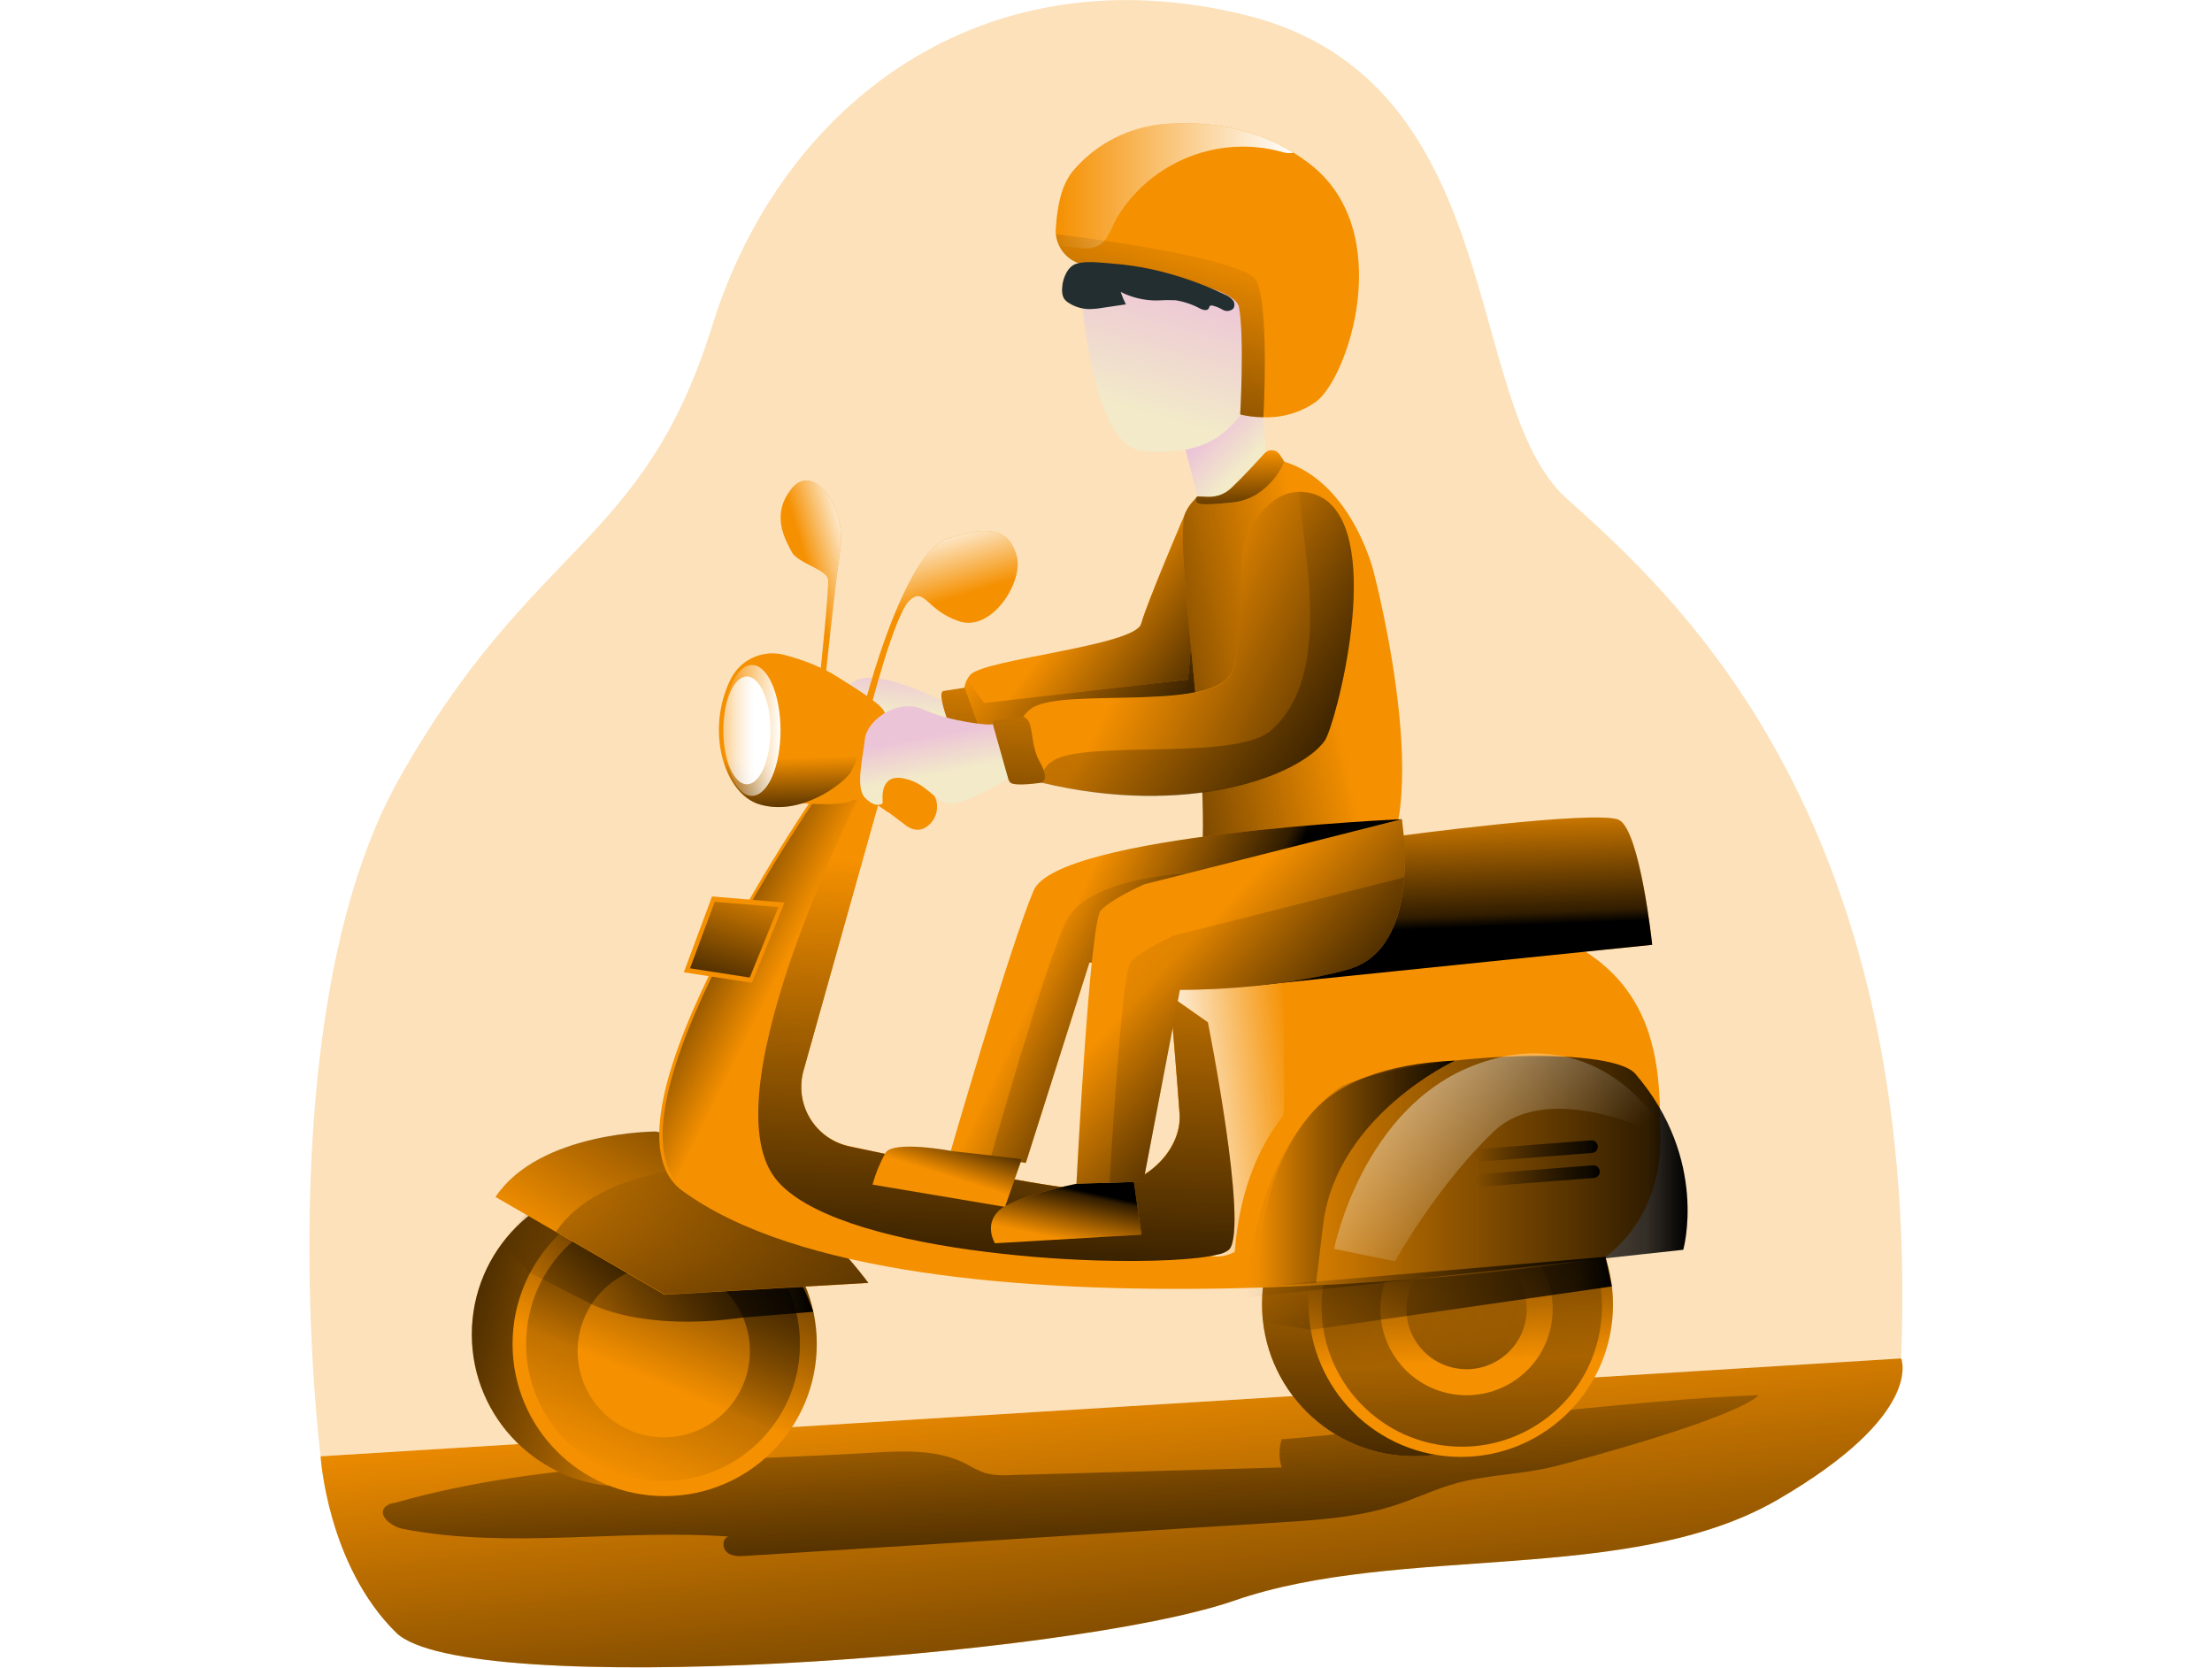
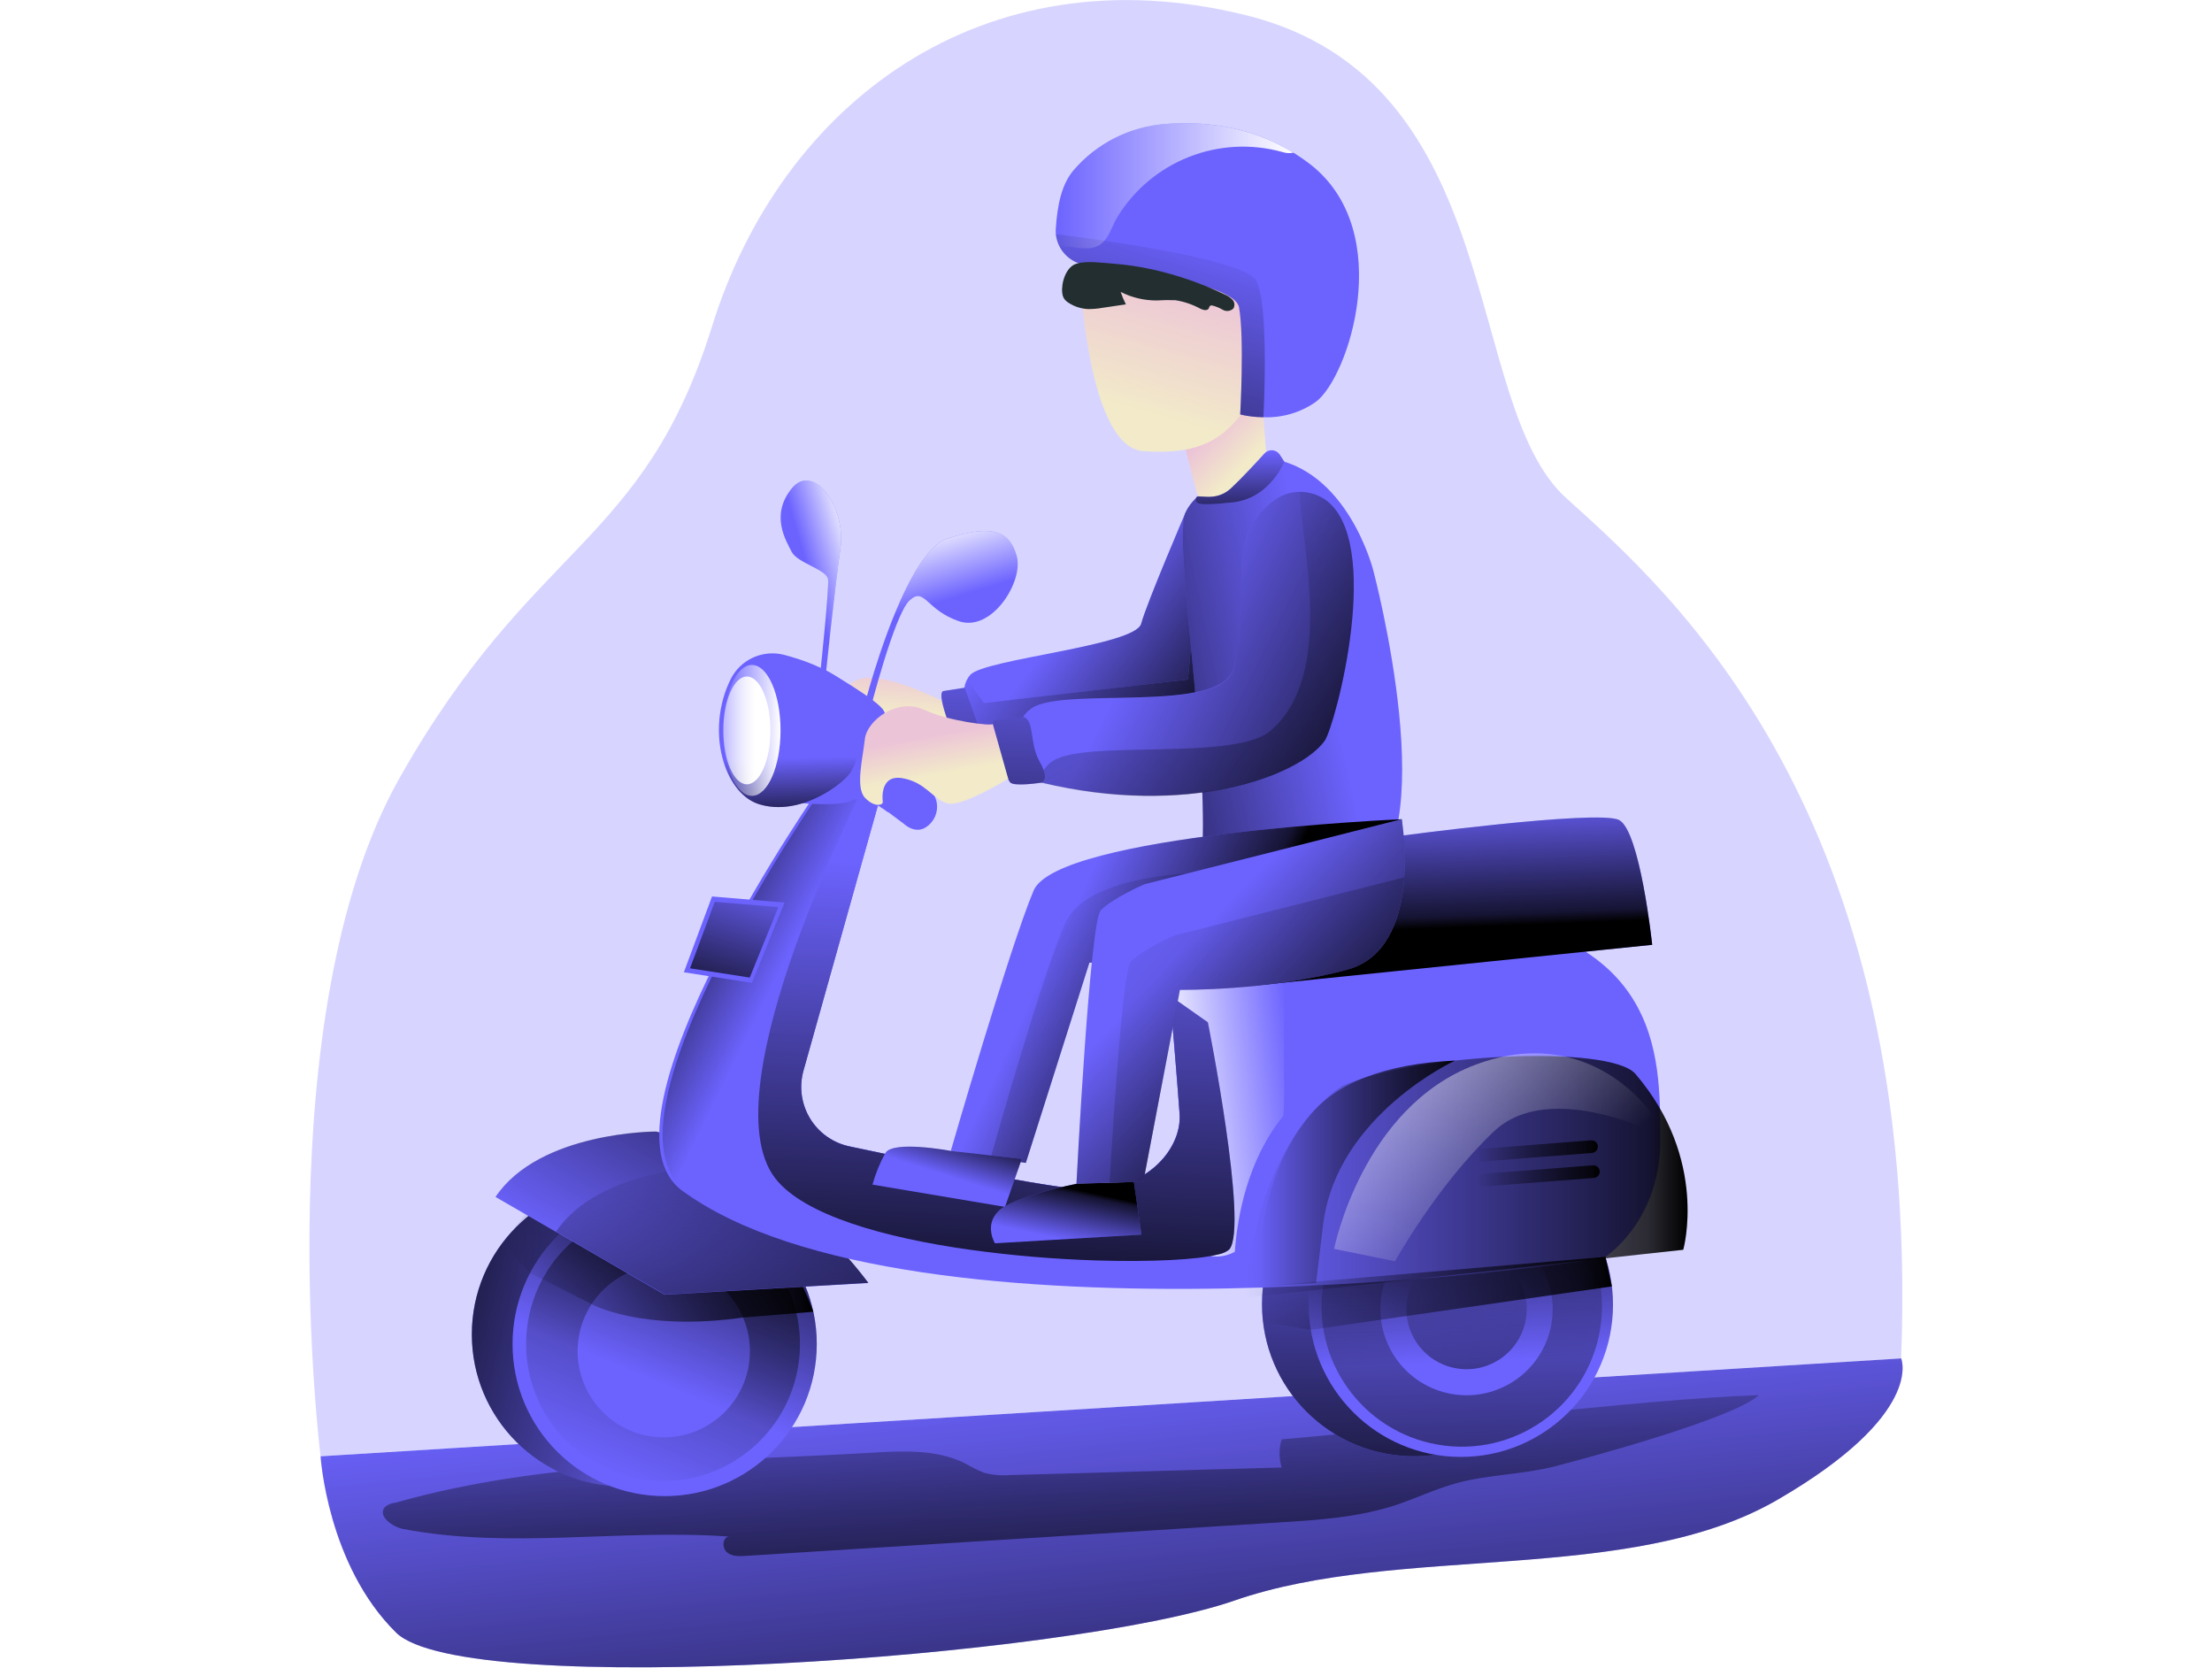
<svg xmlns="http://www.w3.org/2000/svg" xmlns:xlink="http://www.w3.org/1999/xlink" id="Layer_1" data-name="Layer 1" viewBox="0 0 419.8 439.29" width="406" height="306" class="illustration">
  <defs>
    <linearGradient id="linear-gradient" x1="209.7" y1="353.49" x2="224.19" y2="494.73" gradientUnits="userSpaceOnUse">
      <stop offset="0" stop-opacity="0" />
      <stop offset="0.91" stop-opacity="0.8" />
      <stop offset="1" />
    </linearGradient>
    <linearGradient id="linear-gradient-2" x1="199.27" y1="344.72" x2="203.08" y2="446.73" xlink:href="#linear-gradient" />
    <linearGradient id="linear-gradient-3" x1="290.86" y1="296.82" x2="291.37" y2="404.93" xlink:href="#linear-gradient" />
    <linearGradient id="linear-gradient-4" x1="304.09" y1="359.02" x2="301.8" y2="307.51" xlink:href="#linear-gradient" />
    <linearGradient id="linear-gradient-5" x1="302.96" y1="316.93" x2="306.01" y2="427.85" xlink:href="#linear-gradient" />
    <linearGradient id="linear-gradient-6" x1="304.33" y1="333.17" x2="307.39" y2="384.16" xlink:href="#linear-gradient" />
    <linearGradient id="linear-gradient-7" x1="106.61" y1="357.48" x2="25.78" y2="337.34" xlink:href="#linear-gradient" />
    <linearGradient id="linear-gradient-8" x1="89.67" y1="363.59" x2="113.13" y2="306.99" xlink:href="#linear-gradient" />
    <linearGradient id="linear-gradient-9" x1="78.9" y1="386.16" x2="121.74" y2="283.95" xlink:href="#linear-gradient" />
    <linearGradient id="linear-gradient-10" x1="50.78" y1="331.75" x2="132.78" y2="331.75" xlink:href="#linear-gradient" />
    <linearGradient id="linear-gradient-11" x1="88.49" y1="340.79" x2="131.84" y2="267.7" xlink:href="#linear-gradient" />
    <linearGradient id="linear-gradient-12" x1="107.11" y1="303.89" x2="104.53" y2="371.6" xlink:href="#linear-gradient" />
    <linearGradient id="linear-gradient-13" x1="131.97" y1="237.88" x2="98.99" y2="221.56" xlink:href="#linear-gradient" />
    <linearGradient id="linear-gradient-14" x1="260.75" y1="290.54" x2="225.81" y2="294.4" gradientUnits="userSpaceOnUse">
      <stop offset="0" stop-color="#fff" stop-opacity="0" />
      <stop offset="1" stop-color="#fff" />
    </linearGradient>
    <linearGradient id="linear-gradient-15" x1="300.12" y1="207.27" x2="301.48" y2="242.28" xlink:href="#linear-gradient" />
    <linearGradient id="linear-gradient-16" x1="184.4" y1="226.32" x2="179.3" y2="344.63" xlink:href="#linear-gradient" />
    <linearGradient id="linear-gradient-17" x1="117.25" y1="230.39" x2="105.84" y2="266.19" xlink:href="#linear-gradient" />
    <linearGradient id="linear-gradient-18" x1="155.59" y1="173.83" x2="154.91" y2="185.56" gradientUnits="userSpaceOnUse">
      <stop offset="0" stop-color="#ecc4d7" />
      <stop offset="0.42" stop-color="#efd4d1" />
      <stop offset="1" stop-color="#f2eac9" />
    </linearGradient>
    <linearGradient id="linear-gradient-19" x1="190.04" y1="154.5" x2="235.26" y2="188.33" xlink:href="#linear-gradient" />
    <linearGradient id="linear-gradient-20" x1="202.66" y1="156.79" x2="241.65" y2="185.96" xlink:href="#linear-gradient" />
    <linearGradient id="linear-gradient-21" x1="268.36" y1="174.52" x2="195.6" y2="190.16" xlink:href="#linear-gradient" />
    <linearGradient id="linear-gradient-22" x1="221.2" y1="162.16" x2="290.56" y2="196.83" xlink:href="#linear-gradient" />
    <linearGradient id="linear-gradient-23" x1="216.85" y1="138.31" x2="305.58" y2="315.78" xlink:href="#linear-gradient" />
    <linearGradient id="linear-gradient-24" x1="127.25" y1="197.52" x2="127.76" y2="215.88" xlink:href="#linear-gradient" />
    <linearGradient id="linear-gradient-25" x1="109.06" y1="192.44" x2="124.13" y2="192.44" xlink:href="#linear-gradient-14" />
    <linearGradient id="linear-gradient-26" x1="99.11" y1="192.44" x2="117.47" y2="192.44" xlink:href="#linear-gradient-14" />
    <linearGradient id="linear-gradient-27" x1="163.79" y1="157.22" x2="157.93" y2="137.84" xlink:href="#linear-gradient-14" />
    <linearGradient id="linear-gradient-28" x1="132.05" y1="150.37" x2="146.07" y2="146.29" xlink:href="#linear-gradient-14" />
    <linearGradient id="linear-gradient-29" x1="187.69" y1="163.89" x2="185.65" y2="249.56" xlink:href="#linear-gradient" />
    <linearGradient id="linear-gradient-30" x1="172.98" y1="163.54" x2="170.94" y2="249.21" xlink:href="#linear-gradient" />
    <linearGradient id="linear-gradient-31" x1="198.55" y1="243.25" x2="241.13" y2="263.4" xlink:href="#linear-gradient" />
    <linearGradient id="linear-gradient-32" x1="175.51" y1="240.24" x2="344.82" y2="365.69" xlink:href="#linear-gradient" />
    <linearGradient id="linear-gradient-33" x1="230.35" y1="247.87" x2="273.96" y2="289.17" xlink:href="#linear-gradient" />
    <linearGradient id="linear-gradient-34" x1="210.13" y1="236.52" x2="375.69" y2="373.53" xlink:href="#linear-gradient" />
    <linearGradient id="linear-gradient-35" x1="246.7" y1="307.88" x2="363.1" y2="307.88" xlink:href="#linear-gradient" />
    <linearGradient id="linear-gradient-36" x1="250.15" y1="307.02" x2="301.86" y2="307.02" xlink:href="#linear-gradient" />
    <linearGradient id="linear-gradient-37" x1="307.03" y1="301.06" x2="339.51" y2="301.06" gradientTransform="translate(24.3 -24.14) rotate(4.44)" xlink:href="#linear-gradient" />
    <linearGradient id="linear-gradient-38" x1="307.54" y1="307.64" x2="340.02" y2="307.64" gradientTransform="translate(24.81 -24.16) rotate(4.44)" xlink:href="#linear-gradient" />
    <linearGradient id="linear-gradient-39" x1="167.69" y1="307.58" x2="171.77" y2="294.66" xlink:href="#linear-gradient" />
    <linearGradient id="linear-gradient-40" x1="198.82" y1="324.59" x2="201.71" y2="311.16" xlink:href="#linear-gradient" />
    <linearGradient id="linear-gradient-41" x1="238.92" y1="110.06" x2="247.76" y2="118.56" xlink:href="#linear-gradient-18" />
    <linearGradient id="linear-gradient-42" x1="229.68" y1="70.96" x2="219.65" y2="106.48" xlink:href="#linear-gradient-18" />
    <linearGradient id="linear-gradient-43" x1="231.93" y1="57.71" x2="203.76" y2="150.14" xlink:href="#linear-gradient" />
    <linearGradient id="linear-gradient-44" x1="245.09" y1="116.93" x2="245.47" y2="137.71" xlink:href="#linear-gradient" />
    <linearGradient id="linear-gradient-45" x1="162.43" y1="191.92" x2="164.3" y2="202.12" xlink:href="#linear-gradient-18" />
    <linearGradient id="linear-gradient-46" x1="321.2" y1="172.58" x2="321.2" y2="172.58" xlink:href="#linear-gradient" />
    <linearGradient id="linear-gradient-47" x1="196.62" y1="46.82" x2="259.27" y2="46.82" xlink:href="#linear-gradient-14" />
    <linearGradient id="linear-gradient-48" x1="320.48" y1="319.61" x2="252.91" y2="237.25" xlink:href="#linear-gradient-14" />
    <linearGradient id="linear-gradient-49" x1="250.23" y1="340.75" x2="343.2" y2="340.75" xlink:href="#linear-gradient" />
  </defs>
-   <path d="M2.94,381.53S-11.54,265.22,23.77,202.78,88,141.94,106.15,83.65s71-99,140.55-81.83,56.87,102.37,84.46,127.24,93.69,82.65,88.26,226.68Z" transform="translate(0 2.16)" fill="#f59000" opacity="0.27" />
-   <path d="M2.94,381.53l416.48-25.79s6.33,14.69-32.6,37.26-99.65,11.49-143.08,26.54S41,445.83,22.86,428,2.94,381.53,2.94,381.53Z" transform="translate(0 2.16)" fill="#f59000" />
+   <path d="M2.94,381.53S-11.54,265.22,23.77,202.78,88,141.94,106.15,83.65s71-99,140.55-81.83,56.87,102.37,84.46,127.24,93.69,82.65,88.26,226.68Z" transform="translate(0 2.16)" fill="#6C63FF" opacity="0.27" />
+   <path d="M2.94,381.53l416.48-25.79s6.33,14.69-32.6,37.26-99.65,11.49-143.08,26.54S41,445.83,22.86,428,2.94,381.53,2.94,381.53Z" transform="translate(0 2.16)" fill="#6C63FF" />
  <path d="M2.94,381.53l416.48-25.79s6.33,14.69-32.6,37.26-99.65,11.49-143.08,26.54S41,445.83,22.86,428,2.94,381.53,2.94,381.53Z" transform="translate(0 2.16)" fill="url(#linear-gradient)" />
  <path d="M22.59,393.78a4.49,4.49,0,0,0-2.66,1.1c-2.07,2.27,1.77,5.22,4.79,5.8,28.13,5.4,57.2-.06,85.78,2-1.71.33-1.8,3-.47,4.14s3.26,1.05,5,.94l140.4-8.8c10.32-.64,20.76-1.32,30.59-4.51,5.39-1.76,10.54-4.26,16-5.78,8.46-2.35,17.44-2.29,25.95-4.45s47.61-12.76,53.93-18.8c-31.53,1-94.27,9.06-125.71,11.64a12.52,12.52,0,0,0,0,7.42l-71.56,2a20.18,20.18,0,0,1-6.72-.57,34.24,34.24,0,0,1-5-2.45c-7.48-3.79-16.31-3.38-24.68-2.88C106.93,383.07,62.7,382.32,22.59,393.78Z" transform="translate(0 2.16)" fill="url(#linear-gradient-2)" />
-   <circle cx="291.08" cy="343.6" r="40.08" fill="#f59000" />
+   <circle cx="291.08" cy="343.6" r="40.08" fill="#6C63FF" />
  <circle cx="291.08" cy="343.6" r="40.08" fill="url(#linear-gradient-3)" />
-   <circle cx="303.41" cy="343.77" r="40.08" fill="#f59000" />
+   <circle cx="303.41" cy="343.77" r="40.08" fill="#6C63FF" />
  <circle cx="303.41" cy="343.77" r="40.08" fill="url(#linear-gradient-4)" />
  <path d="M308.08,305.39a36.94,36.94,0,1,0,32.24,41.1A36.93,36.93,0,0,0,308.08,305.39Zm19.36,40.07a22.7,22.7,0,1,1-19.82-25.25A22.71,22.71,0,0,1,327.44,345.46Z" transform="translate(0 2.16)" fill="url(#linear-gradient-5)" />
  <path d="M320.64,344.64A15.85,15.85,0,1,1,306.8,327,15.86,15.86,0,0,1,320.64,344.64Z" transform="translate(0 2.16)" fill="url(#linear-gradient-6)" />
-   <circle cx="82.88" cy="351.57" r="40.08" fill="#f59000" />
+   <circle cx="82.88" cy="351.57" r="40.08" fill="#6C63FF" />
  <circle cx="82.88" cy="351.57" r="40.08" fill="url(#linear-gradient-7)" />
-   <circle cx="93.61" cy="354.1" r="40.08" fill="#f59000" />
+   <circle cx="93.61" cy="354.1" r="40.08" fill="#6C63FF" />
  <circle cx="93.61" cy="354.1" r="40.08" fill="url(#linear-gradient-8)" />
  <path d="M97.55,316.17A36.08,36.08,0,1,0,129,356.31,36.07,36.07,0,0,0,97.55,316.17Zm18.36,40.39A22.7,22.7,0,1,1,96.1,331.3,22.7,22.7,0,0,1,115.91,356.56Z" transform="translate(0 2.16)" fill="url(#linear-gradient-9)" />
  <path d="M50.78,325.41l7.38,7.82,16.19,8.21s13.14,7.32,39.92,3.53l18.51-1.52s-4-11.45-7.58-13.34-68.06-12.68-68.06-12.68Z" transform="translate(0 2.16)" fill="url(#linear-gradient-10)" />
-   <path d="M91.41,296s-30.75-.08-42.37,17.2l44.55,25.76,53.69-3.08S125.07,304.41,91.41,296Z" transform="translate(0 2.16)" fill="#f59000" />
+   <path d="M91.41,296s-30.75-.08-42.37,17.2l44.55,25.76,53.69-3.08S125.07,304.41,91.41,296Z" transform="translate(0 2.16)" fill="#6C63FF" />
  <path d="M147.28,335.83l-53.59,3.08h-.1L49,313.15c11.63-17.28,42.37-17.21,42.37-17.21a87.87,87.87,0,0,1,28.88,13.71A123,123,0,0,1,147.28,335.83Z" transform="translate(0 2.16)" fill="url(#linear-gradient-11)" />
  <path d="M147.28,335.83l-53.59,3.08L65,322.33c11.62-17.28,42.37-17.2,42.37-17.2a76.2,76.2,0,0,1,12.9,4.52A123,123,0,0,1,147.28,335.83Z" transform="translate(0 2.16)" fill="url(#linear-gradient-12)" />
-   <path d="M341.5,329c-1.85,1.36-183.06,26.6-243.25-17.44C72.86,293,135.33,204.1,135.33,204.1c4.65-6.18,15.74,1.45,15.74,1.45l-.29,1-20.6,73.32a16,16,0,0,0,12.07,20c18.34,3.93,46.88,9.81,59.56,11.17,17.74,1.9,28.13-10.07,27.47-19.68-.45-6.51-1.72-21.9-2.5-31.17-.38-4.44-.63-7.47-.63-7.47s5.89-18.82,68.45-15.23,61.11,38.88,61.38,59.81S343.35,327.62,341.5,329Z" transform="translate(0 2.16)" fill="#f59000" />
+   <path d="M341.5,329c-1.85,1.36-183.06,26.6-243.25-17.44C72.86,293,135.33,204.1,135.33,204.1c4.65-6.18,15.74,1.45,15.74,1.45l-.29,1-20.6,73.32a16,16,0,0,0,12.07,20c18.34,3.93,46.88,9.81,59.56,11.17,17.74,1.9,28.13-10.07,27.47-19.68-.45-6.51-1.72-21.9-2.5-31.17-.38-4.44-.63-7.47-.63-7.47s5.89-18.82,68.45-15.23,61.11,38.88,61.38,59.81S343.35,327.62,341.5,329Z" transform="translate(0 2.16)" fill="#6C63FF" />
  <path d="M342.39,329c-1.84,1.36-183.06,26.6-243.24-17.44C73.75,293,136.23,204.1,136.23,204.1c4.64-6.18,15.73,1.45,15.73,1.45l-.29,1-20.6,73.32a16,16,0,0,0,12.07,20c18.34,3.93,46.88,9.81,59.56,11.17,17.75,1.9,28.13-10.07,27.47-19.68-.45-6.51-1.72-21.9-2.5-31.17-.37-4.44-.63-7.47-.63-7.47s5.89-18.82,68.45-15.23,61.11,38.88,61.38,59.81S344.24,327.62,342.39,329Z" transform="translate(0 2.16)" fill="url(#linear-gradient-13)" />
  <path d="M256.82,255V287.6s0,1.62-.19,4.22c-9.47,11.66-12.12,26.55-12.79,35.83a9.85,9.85,0,0,1-5,1.23,6.87,6.87,0,0,1-4.38-1.72,6.13,6.13,0,0,0,3-1.36c5-6.16-5.68-59.78-5.68-59.78l-10-7Z" transform="translate(0 2.16)" fill="url(#linear-gradient-14)" />
-   <path d="M285.94,218.25s53.58-7.2,59.14-4.37,8.74,32.89,8.74,32.89L249.89,257.43S268.55,217.57,285.94,218.25Z" transform="translate(0 2.16)" fill="#f59000" />
+   <path d="M285.94,218.25s53.58-7.2,59.14-4.37,8.74,32.89,8.74,32.89L249.89,257.43S268.55,217.57,285.94,218.25Z" transform="translate(0 2.16)" fill="#6C63FF" />
  <path d="M285.94,218.25s53.58-7.2,59.14-4.37,8.74,32.89,8.74,32.89L249.89,257.43S268.55,217.57,285.94,218.25Z" transform="translate(0 2.16)" fill="url(#linear-gradient-15)" />
-   <path d="M242.41,327c-1.87,2.29-16.38,3.5-34.8,2.93a317.16,317.16,0,0,1-33.51-2.81c-22.58-3.17-43.84-9.12-51.37-18.84-18-23.26,24.06-104.56,24.06-104.56l4,2.82-20.6,73.32a16,16,0,0,0,12.07,20c18.34,3.93,46.88,9.81,59.56,11.17,17.74,1.9,28.13-10.07,27.47-19.68-.45-6.51-1.72-21.9-2.5-31.17l9.95,7S247.47,320.87,242.41,327Z" transform="translate(0 2.16)" fill="#f59000" />
+   <path d="M242.41,327c-1.87,2.29-16.38,3.5-34.8,2.93a317.16,317.16,0,0,1-33.51-2.81c-22.58-3.17-43.84-9.12-51.37-18.84-18-23.26,24.06-104.56,24.06-104.56l4,2.82-20.6,73.32a16,16,0,0,0,12.07,20c18.34,3.93,46.88,9.81,59.56,11.17,17.74,1.9,28.13-10.07,27.47-19.68-.45-6.51-1.72-21.9-2.5-31.17l9.95,7S247.47,320.87,242.41,327Z" transform="translate(0 2.16)" fill="#6C63FF" />
  <path d="M242.41,327a6.09,6.09,0,0,1-3,1.36c-5.49,1.39-17.45,2-31.78,1.58a315.24,315.24,0,0,1-33.52-2.82c-22.56-3.16-43.84-9.11-51.36-18.83-18-23.26,24.06-104.57,24.06-104.57l4,2.83-20.59,73.33a16,16,0,0,0,12.06,20c18.34,3.93,46.89,9.81,59.57,11.17,15.06,1.61,24.81-6.76,27-15.21a13.72,13.72,0,0,0,.45-4.47c-.45-6.5-1.73-21.91-2.5-31.17l9.95,7S247.47,320.88,242.41,327Z" transform="translate(0 2.16)" fill="url(#linear-gradient-16)" />
-   <polygon points="106.09 236.19 125.2 237.8 116.6 258.95 98.67 256.17 106.09 236.19" fill="#f59000" />
+   <polygon points="106.09 236.19 125.2 237.8 116.6 258.95 98.67 256.17 106.09 236.19" fill="#6C63FF" />
  <polygon points="106.81 237.59 123.58 238.99 116.03 257.56 100.29 255.12 106.81 237.59" fill="url(#linear-gradient-17)" />
  <path d="M166.5,182.39s-16.33-8.27-22.22-5.38-4.84,7.4-4.84,7.4l7.47,10,13.3,3.4,9.93-4.88Z" transform="translate(0 2.16)" fill="url(#linear-gradient-18)" />
-   <path d="M230.83,132.94s-10.08,23.42-11.69,29.25-41.14,9.24-45,13.44a6.61,6.61,0,0,0-1.56,3.4c-.72,4.21,1.56,9.19,1.56,9.19l5.91,8.29,53.73-6.22S238.76,145.32,230.83,132.94Z" transform="translate(0 2.16)" fill="#f59000" />
+   <path d="M230.83,132.94s-10.08,23.42-11.69,29.25-41.14,9.24-45,13.44a6.61,6.61,0,0,0-1.56,3.4c-.72,4.21,1.56,9.19,1.56,9.19l5.91,8.29,53.73-6.22S238.76,145.32,230.83,132.94Z" transform="translate(0 2.16)" fill="#6C63FF" />
  <path d="M233.8,190.29l-53.73,6.22-5.9-8.29s-2.29-5-1.57-9.2a6.79,6.79,0,0,1,.72-2.16l4.43,6.22,53.74-6.22s2.47-22.43,1.13-40C237.93,152.84,233.8,190.29,233.8,190.29Z" transform="translate(0 2.16)" fill="url(#linear-gradient-19)" />
  <path d="M231.49,176.86l-53.74,6.22-4.43-6.22a5.05,5.05,0,0,1,.85-1.22c3.83-4.22,43.36-7.63,45-13.45s11.69-29.25,11.69-29.25a16.86,16.86,0,0,1,1.79,3.95C234,154.43,231.49,176.86,231.49,176.86Z" transform="translate(0 2.16)" fill="url(#linear-gradient-20)" />
-   <path d="M252.2,118.51s-18.17,6.64-21.37,14.43,5.76,59,4.5,88.11c-.64,14.77,18.09,19.66,41.24,9.89s3.78-82.74,3.78-82.74S273.58,120.89,252.2,118.51Z" transform="translate(0 2.16)" fill="#f59000" />
+   <path d="M252.2,118.51s-18.17,6.64-21.37,14.43,5.76,59,4.5,88.11c-.64,14.77,18.09,19.66,41.24,9.89s3.78-82.74,3.78-82.74S273.58,120.89,252.2,118.51Z" transform="translate(0 2.16)" fill="#6C63FF" />
  <path d="M252.2,118.51s-18.17,6.64-21.37,14.43,5.76,59,4.5,88.11c-.64,14.77,18.09,19.66,41.24,9.89s3.78-82.74,3.78-82.74S273.58,120.89,252.2,118.51Z" transform="translate(0 2.16)" fill="url(#linear-gradient-21)" />
-   <path d="M245.66,146.79a20.56,20.56,0,0,1,9.14-17.55,11.67,11.67,0,0,1,12.63,0c15.93,10.74,2.87,59.79.09,63.68-6.68,9.35-36.22,20.27-74.66,11.08,0,0-11.22-13.94-2.44-19.64s49.91,1.69,53.09-10.42C245.55,166.22,245.77,154.32,245.66,146.79Z" transform="translate(0 2.16)" fill="#f59000" />
+   <path d="M245.66,146.79a20.56,20.56,0,0,1,9.14-17.55,11.67,11.67,0,0,1,12.63,0c15.93,10.74,2.87,59.79.09,63.68-6.68,9.35-36.22,20.27-74.66,11.08,0,0-11.22-13.94-2.44-19.64s49.91,1.69,53.09-10.42C245.55,166.22,245.77,154.32,245.66,146.79Z" transform="translate(0 2.16)" fill="#6C63FF" />
  <path d="M267.52,193c-6.68,9.34-36.22,20.27-74.66,11.08l-.28-.36c-1.68-2.23-10.1-14.12-2.16-19.29,8.79-5.7,49.91,1.7,53.1-10.41,2-7.76,2.25-19.66,2.14-27.2a20.55,20.55,0,0,1,9.14-17.55,11.29,11.29,0,0,1,6.1-1.84,11.86,11.86,0,0,1,6.53,1.89C283.36,140,270.3,189.08,267.52,193Z" transform="translate(0 2.16)" fill="url(#linear-gradient-22)" />
  <path d="M267.52,193c-6.68,9.34-36.22,20.27-74.66,11.08l-.28-.36a7,7,0,0,1,3.31-5.41c8.79-5.7,48,.19,57.44-8,17.07-14.74,8-49.1,7.57-62.89a11.86,11.86,0,0,1,6.53,1.89C283.36,140,270.3,189.08,267.52,193Z" transform="translate(0 2.16)" fill="url(#linear-gradient-23)" />
-   <path d="M188.36,186.75l-7.69.83s-1.35-.23,0,3.71,2.89,11.57,4,12.71,8.19.05,8.19.05,2.39-.51-.39-5.43S191.12,188.14,188.36,186.75Z" transform="translate(0 2.16)" fill="#f59000" />
-   <path d="M150,209.92l6.67,5s3.16,3.06,6.22.56a6.42,6.42,0,0,0,1.8-8c-1.06-1.85-7.35-4.51-8.29-4.63s-4.32-.83-5.27,3.62S150,209.92,150,209.92Z" transform="translate(0 2.16)" fill="#f59000" />
-   <path d="M136.18,174.5s13.93,7.91,15.21,10.69,10.66,20.21,10.66,20.21l-9.62,6.44s-6.07-4.87-9.55-3.06-15.8.45-15.8.45S130.21,177,136.18,174.5Z" transform="translate(0 2.16)" fill="#f59000" />
-   <path d="M111,176.78a12.3,12.3,0,0,1,14.08-6.41c4.8,1.25,10.85,3.4,15.7,7,9.64,7.14,3.61,21.11,1.79,24s-13.26,11.81-24.23,8.31C109.28,206.74,104.29,190.36,111,176.78Z" transform="translate(0 2.16)" fill="#f59000" />
+   <path d="M188.36,186.75l-7.69.83s-1.35-.23,0,3.71,2.89,11.57,4,12.71,8.19.05,8.19.05,2.39-.51-.39-5.43S191.12,188.14,188.36,186.75Z" transform="translate(0 2.16)" fill="#6C63FF" />
+   <path d="M150,209.92l6.67,5s3.16,3.06,6.22.56a6.42,6.42,0,0,0,1.8-8c-1.06-1.85-7.35-4.51-8.29-4.63s-4.32-.83-5.27,3.62S150,209.92,150,209.92Z" transform="translate(0 2.16)" fill="#6C63FF" />
+   <path d="M136.18,174.5s13.93,7.91,15.21,10.69,10.66,20.21,10.66,20.21l-9.62,6.44s-6.07-4.87-9.55-3.06-15.8.45-15.8.45S130.21,177,136.18,174.5Z" transform="translate(0 2.16)" fill="#6C63FF" />
+   <path d="M111,176.78a12.3,12.3,0,0,1,14.08-6.41c4.8,1.25,10.85,3.4,15.7,7,9.64,7.14,3.61,21.11,1.79,24s-13.26,11.81-24.23,8.31C109.28,206.74,104.29,190.36,111,176.78Z" transform="translate(0 2.16)" fill="#6C63FF" />
  <path d="M111,176.78a12.3,12.3,0,0,1,14.08-6.41c4.8,1.25,10.85,3.4,15.7,7,9.64,7.14,3.61,21.11,1.79,24s-13.26,11.81-24.23,8.31C109.28,206.74,104.29,190.36,111,176.78Z" transform="translate(0 2.16)" fill="url(#linear-gradient-24)" />
  <ellipse cx="116.6" cy="192.44" rx="7.54" ry="17.24" fill="url(#linear-gradient-25)" />
  <ellipse cx="115.27" cy="192.44" rx="6.21" ry="14.2" fill="url(#linear-gradient-26)" />
-   <path d="M145.82,185.28s4.48-18,10.92-31.39c3.36-7,7.26-12.82,11.33-14.14,11.84-3.87,16.42-2.08,18.3,4.6s-6.53,20.13-15.24,17.16-9-9.18-13-5.47-10.48,29.24-10.48,29.24S148.92,188.34,145.82,185.28Z" transform="translate(0 2.16)" fill="#f59000" />
-   <path d="M134.75,173.8s2.19-20.75,1.92-23.32-8.08-4.27-9.59-7.24-5.72-9.65,0-16.7,14.41,5,12.85,15.77-3.86,33.32-3.86,33.32Z" transform="translate(0 2.16)" fill="#f59000" />
+   <path d="M145.82,185.28s4.48-18,10.92-31.39c3.36-7,7.26-12.82,11.33-14.14,11.84-3.87,16.42-2.08,18.3,4.6s-6.53,20.13-15.24,17.16-9-9.18-13-5.47-10.48,29.24-10.48,29.24S148.92,188.34,145.82,185.28Z" transform="translate(0 2.16)" fill="#6C63FF" />
+   <path d="M134.75,173.8s2.19-20.75,1.92-23.32-8.08-4.27-9.59-7.24-5.72-9.65,0-16.7,14.41,5,12.85,15.77-3.86,33.32-3.86,33.32Z" transform="translate(0 2.16)" fill="#6C63FF" />
  <path d="M145.82,185.28s4.48-18,10.92-31.39c3.36-7,7.26-12.82,11.33-14.14,11.84-3.87,16.42-2.08,18.3,4.6s-6.53,20.13-15.24,17.16-9-9.18-13-5.47-10.48,29.24-10.48,29.24S148.92,188.34,145.82,185.28Z" transform="translate(0 2.16)" fill="url(#linear-gradient-27)" />
  <path d="M134.75,173.8s2.19-20.75,1.92-23.32-8.08-4.27-9.59-7.24-5.72-9.65,0-16.7,14.41,5,12.85,15.77-3.86,33.32-3.86,33.32Z" transform="translate(0 2.16)" fill="url(#linear-gradient-28)" />
-   <path d="M167,179.91l5.65-.88,5.69,15.77-7,.84S164.74,180.79,167,179.91Z" transform="translate(0 2.16)" fill="#f59000" />
+   <path d="M167,179.91l5.65-.88,5.69,15.77-7,.84S164.74,180.79,167,179.91Z" transform="translate(0 2.16)" fill="#6C63FF" />
  <path d="M188.36,186.75l-7.69.83s-1.35-.23,0,3.71,2.89,11.57,4,12.71,8.19.05,8.19.05,2.39-.51-.39-5.43S191.12,188.14,188.36,186.75Z" transform="translate(0 2.16)" fill="url(#linear-gradient-29)" />
  <path d="M167,179.91l5.65-.88,5.69,15.77-7,.84S164.74,180.79,167,179.91Z" transform="translate(0 2.16)" fill="url(#linear-gradient-30)" />
-   <path d="M287.82,213.68s-90.71,3.92-97,18.81S169,301.07,169,301.07l19.78,3.17,16.76-52.78s68,.67,75.68-8.76S287.82,213.68,287.82,213.68Z" transform="translate(0 2.16)" fill="#f59000" />
+   <path d="M287.82,213.68s-90.71,3.92-97,18.81S169,301.07,169,301.07l19.78,3.17,16.76-52.78s68,.67,75.68-8.76S287.82,213.68,287.82,213.68Z" transform="translate(0 2.16)" fill="#6C63FF" />
  <path d="M281.2,242.7c-5.05,6.23-36.55,8.06-57.28,8.57-10.6.26-18.4.19-18.4.19l-16.76,52.78-9.21-1.48L169,301.07s15.46-53.69,21.79-68.58,97-18.81,97-18.81S288.84,233.27,281.2,242.7Z" transform="translate(0 2.16)" fill="url(#linear-gradient-31)" />
  <path d="M239.35,228l-15.43,23.25c-10.6.26-18.4.19-18.4.19l-16.76,52.78-9.21-1.48s14.16-50.38,19.83-62.11S231.13,228,231.13,228Z" transform="translate(0 2.16)" fill="url(#linear-gradient-32)" />
-   <path d="M220,230.82l67.81-17.14s6,34.07-14.34,39.64-44.1,5.32-44.1,5.32l-9.65,50.54-17.61.55s3.49-68.84,6.39-72S220,230.82,220,230.82Z" transform="translate(0 2.16)" fill="#f59000" />
+   <path d="M220,230.82l67.81-17.14s6,34.07-14.34,39.64-44.1,5.32-44.1,5.32l-9.65,50.54-17.61.55s3.49-68.84,6.39-72S220,230.82,220,230.82Z" transform="translate(0 2.16)" fill="#6C63FF" />
  <path d="M288.48,229c-.68,9.83-4,21.3-15,24.33-20.31,5.57-44.09,5.32-44.09,5.32l-9.65,50.54-8.9.29-8.72.27s3.51-68.85,6.4-72,11.51-6.9,11.51-6.9l67.8-17.14A70.57,70.57,0,0,1,288.48,229Z" transform="translate(0 2.16)" fill="url(#linear-gradient-33)" />
  <path d="M288.48,229c-.68,9.83-4,21.3-15,24.33-20.31,5.57-44.09,5.32-44.09,5.32l-9.65,50.54-8.9.29c1.19-20.26,3.56-56,5.63-58.28,2.9-3.17,11.51-6.9,11.51-6.9Z" transform="translate(0 2.16)" fill="url(#linear-gradient-34)" />
  <path d="M272.43,283.85S249.85,296,246.7,339.71L362,327.12s6.79-23.71-12.59-46.33C342.62,272.92,290.84,275.51,272.43,283.85Z" transform="translate(0 2.16)" fill="url(#linear-gradient-35)" />
  <path d="M301.86,277.27s-30.79,14.2-34.67,42.59l-1.93,16-15,.93a67,67,0,0,1,.14-8.78c.67-9.29,3.32-24.17,12.78-35.83C270.63,283,283.54,278.12,301.86,277.27Z" transform="translate(0 2.16)" fill="url(#linear-gradient-36)" />
  <rect x="306.99" y="299.39" width="32.56" height="3.34" rx="1.67" transform="translate(-22.35 28.11) rotate(-4.44)" fill="url(#linear-gradient-37)" />
  <rect x="307.5" y="305.97" width="32.56" height="3.34" rx="1.67" transform="translate(-22.86 28.17) rotate(-4.44)" fill="url(#linear-gradient-38)" />
-   <path d="M169,301.07s-15.18-2.86-17.23.54a38.84,38.84,0,0,0-3.4,8.34l34.92,5.87,4.41-12.62Z" transform="translate(0 2.16)" fill="#f59000" />
+   <path d="M169,301.07s-15.18-2.86-17.23.54a38.84,38.84,0,0,0-3.4,8.34l34.92,5.87,4.41-12.62Z" transform="translate(0 2.16)" fill="#6C63FF" />
  <path d="M169,301.07s-15.18-2.86-17.23.54a38.84,38.84,0,0,0-3.4,8.34l34.92,5.87,4.41-12.62Z" transform="translate(0 2.16)" fill="url(#linear-gradient-39)" />
-   <path d="M202.12,309.73s-16.52,3.31-20.48,7.11-1,8.57-1,8.57l38.61-2.28-2-13.87Z" transform="translate(0 2.16)" fill="#f59000" />
+   <path d="M202.12,309.73s-16.52,3.31-20.48,7.11-1,8.57-1,8.57l38.61-2.28-2-13.87Z" transform="translate(0 2.16)" fill="#6C63FF" />
  <path d="M202.12,309.73s-16.52,3.31-20.48,7.11-1,8.57-1,8.57l38.61-2.28-2-13.87Z" transform="translate(0 2.16)" fill="url(#linear-gradient-40)" />
  <path d="M250.62,98.06l1.58,20.45s-3.34,10.39-13.81,11.29c0,0-3.15,1.75-4.59-2.15l-3-11.52Z" transform="translate(0 2.16)" fill="url(#linear-gradient-41)" />
  <path d="M202.64,64.45s1.4,51.09,17.09,52.25,21-3.89,25.84-9.67c9.79-11.73,10.88-34.3,0-37.27S213.32,47.29,202.64,64.45Z" transform="translate(0 2.16)" fill="url(#linear-gradient-42)" />
-   <path d="M265.21,103.71a22.48,22.48,0,0,1-13.83,4.06h-.29a27,27,0,0,1-5.83-.73s1.15-20.23-.31-28.26c-1.07-5.89-26.71-9.57-40.27-11.11a9.16,9.16,0,0,1-8-8.14,10,10,0,0,1,0-1.55c.4-6.06,1.51-11.53,4.62-15.23A35.15,35.15,0,0,1,225.63,30.5c9-.71,21.71.14,33.64,7.56A49.88,49.88,0,0,1,264,41.35C286.36,59.16,273.8,97.31,265.21,103.71Z" transform="translate(0 2.16)" fill="#f59000" />
+   <path d="M265.21,103.71a22.48,22.48,0,0,1-13.83,4.06h-.29a27,27,0,0,1-5.83-.73s1.15-20.23-.31-28.26c-1.07-5.89-26.71-9.57-40.27-11.11a9.16,9.16,0,0,1-8-8.14,10,10,0,0,1,0-1.55c.4-6.06,1.51-11.53,4.62-15.23A35.15,35.15,0,0,1,225.63,30.5c9-.71,21.71.14,33.64,7.56A49.88,49.88,0,0,1,264,41.35C286.36,59.16,273.8,97.31,265.21,103.71Z" transform="translate(0 2.16)" fill="#6C63FF" />
  <path d="M251.38,107.77h-.29a27,27,0,0,1-5.83-.73s1.15-20.23-.31-28.26c-1.07-5.89-26.71-9.57-40.27-11.11a9.1,9.1,0,0,1-8-8.14c1.61.19,49.29,5.89,52.8,12.23S251.38,107.77,251.38,107.77Z" transform="translate(0 2.16)" fill="url(#linear-gradient-43)" />
-   <path d="M255.7,117.64l1.19,1.84s-3.77,9.65-13.58,10.71-9.9.33-9.7-1.1,5,1.4,9.31-2.68c2.75-2.58,6.42-6.55,8.74-9.11A2.55,2.55,0,0,1,255.7,117.64Z" transform="translate(0 2.16)" fill="#f59000" />
+   <path d="M255.7,117.64l1.19,1.84s-3.77,9.65-13.58,10.71-9.9.33-9.7-1.1,5,1.4,9.31-2.68c2.75-2.58,6.42-6.55,8.74-9.11A2.55,2.55,0,0,1,255.7,117.64Z" transform="translate(0 2.16)" fill="#6C63FF" />
  <path d="M255.7,117.64l1.19,1.84s-3.77,9.65-13.58,10.71-9.9.33-9.7-1.1,5,1.4,9.31-2.68c2.75-2.58,6.42-6.55,8.74-9.11A2.55,2.55,0,0,1,255.7,117.64Z" transform="translate(0 2.16)" fill="url(#linear-gradient-44)" />
  <path d="M180.07,188.6c-.39.56-11.35-.65-18.22-3.8s-14.94,2.78-15.49,7.79-2.51,12.71,0,15.4,4.83,2,4.72,1.13-.73-7.34,5.3-6.23,7.79,5.38,11.59,6.59S184.12,203,184.12,203Z" transform="translate(0 2.16)" fill="url(#linear-gradient-45)" />
  <path d="M321.2,172.58" transform="translate(0 2.16)" fill="url(#linear-gradient-46)" />
  <path d="M198.37,75a3.56,3.56,0,0,0,.36,1.32A3.74,3.74,0,0,0,200,77.59a10.13,10.13,0,0,0,5.22,1.68,20.74,20.74,0,0,0,3.69-.32l6.23-.92a24.2,24.2,0,0,1-1.38-3.28A20.7,20.7,0,0,0,223.35,77a43.81,43.81,0,0,1,4.86-.06,20.43,20.43,0,0,1,6.6,2.26c.73.35,1.81.59,2.18-.13.1-.2.12-.44.27-.59a.76.76,0,0,1,.64-.15,10,10,0,0,1,2.78,1.14,2.35,2.35,0,0,0,2.78-.35,1.94,1.94,0,0,0-.2-2.27,5.56,5.56,0,0,0-2-1.38,88.84,88.84,0,0,0-19.19-6.65,73.49,73.49,0,0,0-10.24-1.51c-2.89-.21-6.87-.82-9.69,0S198.07,72.4,198.37,75Z" transform="translate(0 2.16)" fill="#232e30" />
  <path d="M259.27,38.06a5.44,5.44,0,0,1-2.87-.16A38.83,38.83,0,0,0,212.9,55c-1.33,2.16-2.17,5.42-4.18,7-2.5,2-5.85,1.16-8.73.82a20.79,20.79,0,0,0-2.37-.13,9,9,0,0,1-1-3.21,10,10,0,0,1,0-1.55c.4-6.06,1.51-11.53,4.62-15.23A35.15,35.15,0,0,1,225.63,30.5C234.59,29.79,247.34,30.64,259.27,38.06Z" transform="translate(0 2.16)" fill="url(#linear-gradient-47)" />
  <path d="M270,326.88s7.39-37.28,37.22-48.5,47.89,11.92,49.69,19c0,0-29.8-15.71-44.85-1.4s-26,34.17-26,34.17Z" transform="translate(0 2.16)" fill="url(#linear-gradient-48)" />
  <polygon points="250.99 348.22 263.87 350.36 343.2 338.93 341.5 331.14 250.23 338.93 250.99 348.22" fill="url(#linear-gradient-49)" />
</svg>
